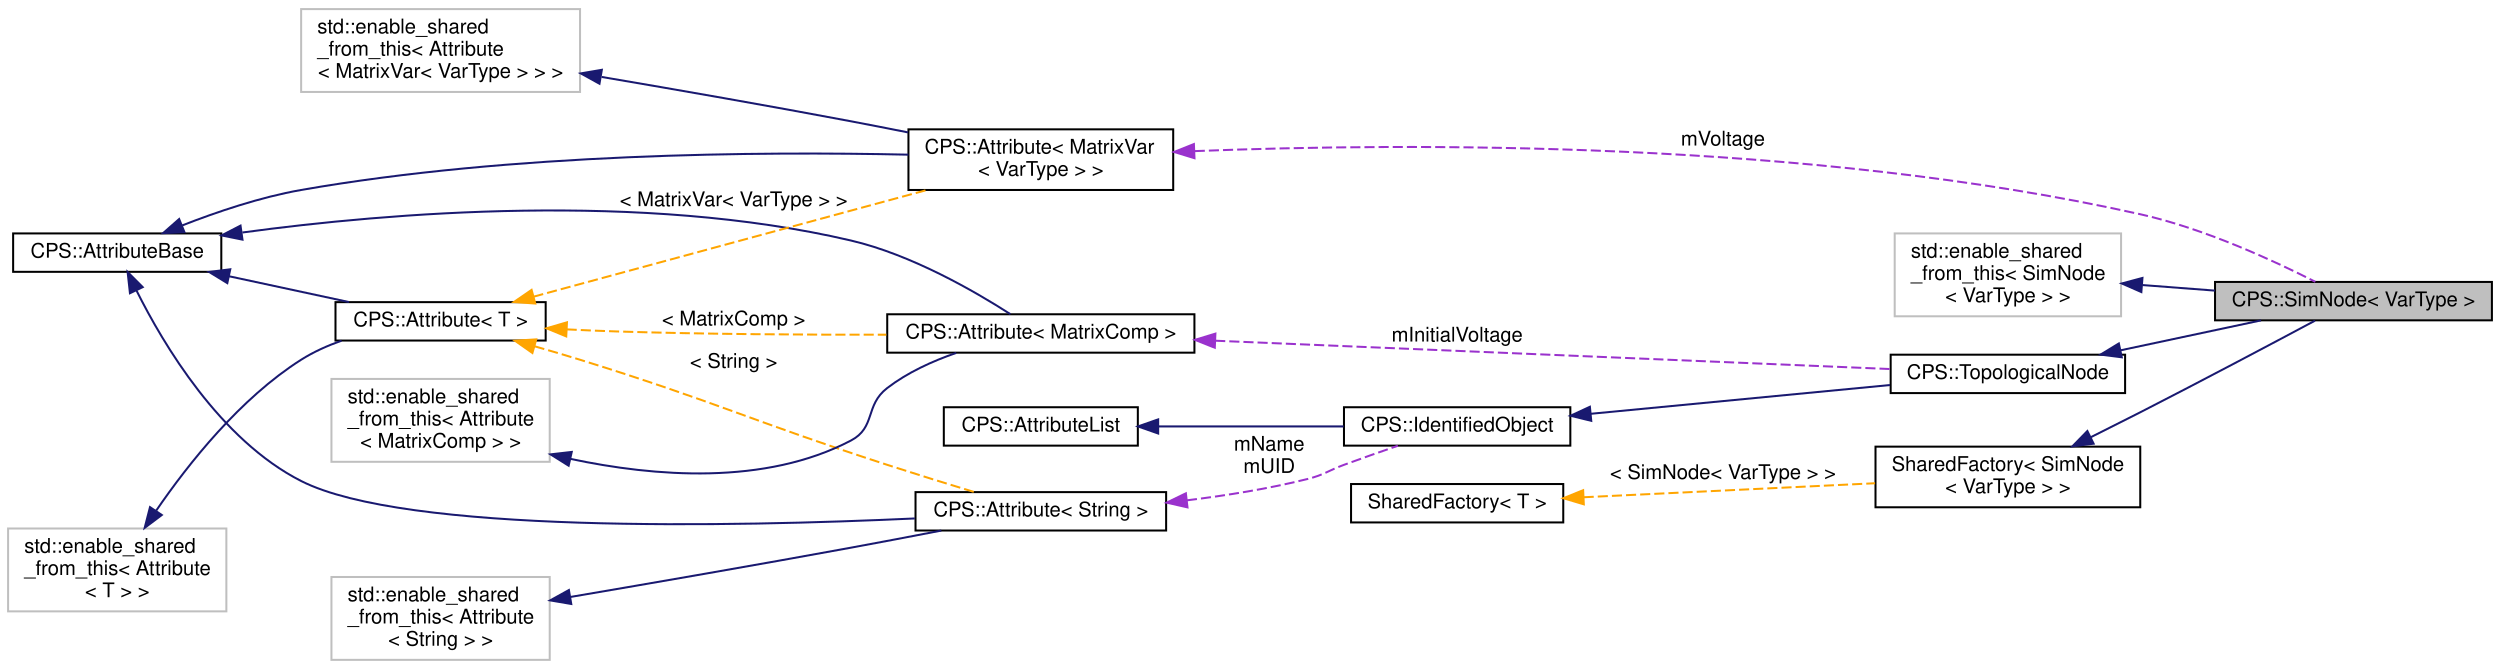
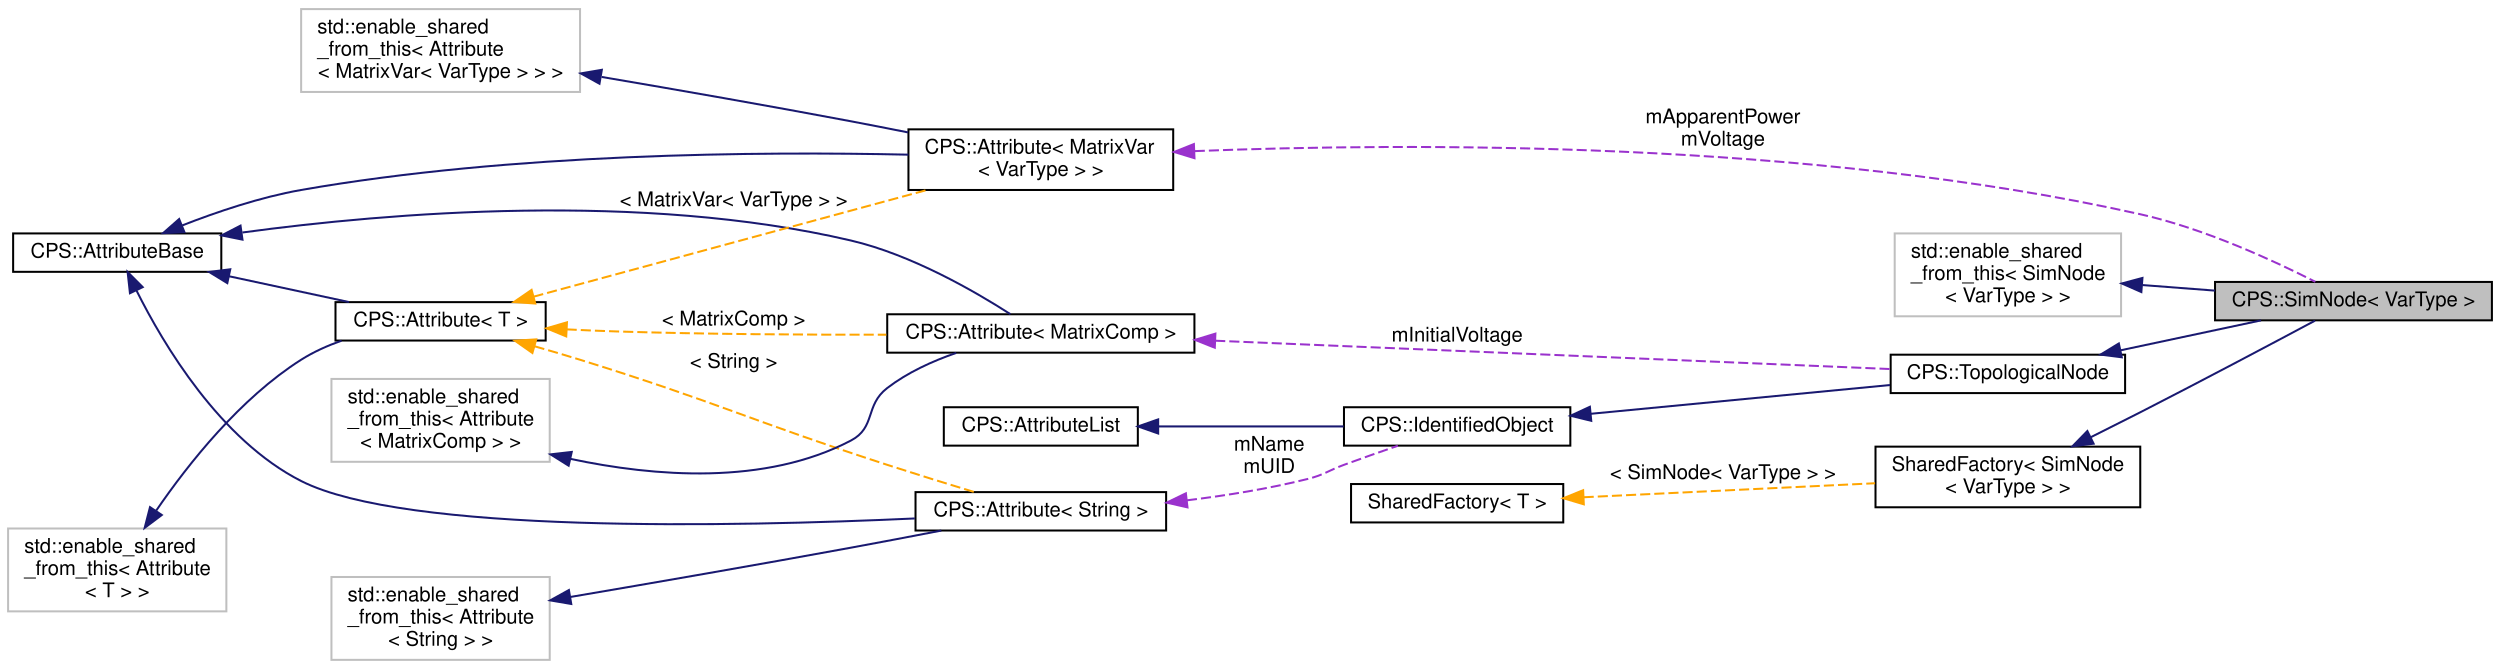
<svg xmlns="http://www.w3.org/2000/svg" xmlns:xlink="http://www.w3.org/1999/xlink" width="1237pt" height="331pt" viewBox="0.00 0.00 1237.00 331.00">
  <g id="graph0" class="graph" transform="scale(1 1) rotate(0) translate(4 327)">
    <g id="node1" class="node">
      <g id="a_node1">
        <a xlink:title=" ">
          <polygon fill="#bfbfbf" stroke="black" points="1092,-168.5 1092,-187.5 1229,-187.5 1229,-168.5 1092,-168.5" />
          <text text-anchor="middle" x="1160.5" y="-175.5" font-family="Helvetica" font-size="10.00">CPS::SimNode&lt; VarType &gt;</text>
        </a>
      </g>
    </g>
    <g id="node2" class="node">
      <g id="a_node2">
        <a xlink:href="class_c_p_s_1_1_topological_node.html" target="_top" xlink:title=" ">
          <polygon fill="none" stroke="black" points="931.5,-132.5 931.5,-151.5 1047.5,-151.5 1047.5,-132.5 931.5,-132.5" />
          <text text-anchor="middle" x="989.5" y="-139.5" font-family="Helvetica" font-size="10.00">CPS::TopologicalNode</text>
        </a>
      </g>
    </g>
    <g id="edge1" class="edge">
      <path fill="none" stroke="midnightblue" d="M1045.4,-153.7C1067.84,-158.47 1093.47,-163.93 1114.74,-168.47" />
      <polygon fill="midnightblue" stroke="midnightblue" points="1045.85,-150.21 1035.35,-151.55 1044.4,-157.06 1045.85,-150.21" />
    </g>
    <g id="node3" class="node">
      <g id="a_node3">
        <a xlink:href="class_c_p_s_1_1_identified_object.html" target="_top" xlink:title=" ">
          <polygon fill="none" stroke="black" points="661,-106.5 661,-125.5 773,-125.5 773,-106.5 661,-106.5" />
          <text text-anchor="middle" x="717" y="-113.5" font-family="Helvetica" font-size="10.00">CPS::IdentifiedObject</text>
        </a>
      </g>
    </g>
    <g id="edge2" class="edge">
      <path fill="none" stroke="midnightblue" d="M783.05,-122.25C828.21,-126.59 887.81,-132.32 931.18,-136.49" />
      <polygon fill="midnightblue" stroke="midnightblue" points="783.35,-118.77 773.07,-121.29 782.68,-125.73 783.35,-118.77" />
    </g>
    <g id="node4" class="node">
      <g id="a_node4">
        <a xlink:href="class_c_p_s_1_1_attribute_list.html" target="_top" xlink:title="Base class of objects having attributes to access member variables.">
          <polygon fill="none" stroke="black" points="463,-106.5 463,-125.5 559,-125.5 559,-106.5 463,-106.5" />
          <text text-anchor="middle" x="511" y="-113.5" font-family="Helvetica" font-size="10.00">CPS::AttributeList</text>
        </a>
      </g>
    </g>
    <g id="edge3" class="edge">
      <path fill="none" stroke="midnightblue" d="M569.33,-116C597.99,-116 632.51,-116 660.86,-116" />
      <polygon fill="midnightblue" stroke="midnightblue" points="569.06,-112.5 559.06,-116 569.06,-119.5 569.06,-112.5" />
    </g>
    <g id="node5" class="node">
      <g id="a_node5">
        <a xlink:href="class_c_p_s_1_1_attribute.html" target="_top" xlink:title=" ">
          <polygon fill="none" stroke="black" points="449,-64.5 449,-83.5 573,-83.5 573,-64.5 449,-64.5" />
          <text text-anchor="middle" x="511" y="-71.5" font-family="Helvetica" font-size="10.00">CPS::Attribute&lt; String &gt;</text>
        </a>
      </g>
    </g>
    <g id="edge4" class="edge">
      <path fill="none" stroke="#9a32cd" stroke-dasharray="5,2" d="M583.29,-79.44C602.83,-81.82 623.89,-85.2 643,-90 651.32,-92.09 652.94,-94.04 661,-97 669.63,-100.17 679.07,-103.48 687.66,-106.44" />
      <polygon fill="#9a32cd" stroke="#9a32cd" points="583.57,-75.95 573.23,-78.29 582.77,-82.91 583.57,-75.95" />
      <text text-anchor="middle" x="624" y="-104" font-family="Helvetica" font-size="10.00"> mName</text>
      <text text-anchor="middle" x="624" y="-93" font-family="Helvetica" font-size="10.00">mUID</text>
    </g>
    <g id="node6" class="node">
      <g id="a_node6">
        <a xlink:href="class_c_p_s_1_1_attribute_base.html" target="_top" xlink:title=" ">
          <polygon fill="none" stroke="black" points="2.5,-192.5 2.5,-211.5 105.5,-211.5 105.5,-192.5 2.5,-192.5" />
          <text text-anchor="middle" x="54" y="-199.5" font-family="Helvetica" font-size="10.00">CPS::AttributeBase</text>
        </a>
      </g>
    </g>
    <g id="edge5" class="edge">
      <path fill="none" stroke="midnightblue" d="M63.62,-183.09C76.85,-156.58 104.92,-109.34 145,-89 196.39,-62.92 358.79,-66.31 448.67,-70.47" />
      <polygon fill="midnightblue" stroke="midnightblue" points="60.3,-181.91 59.14,-192.44 66.61,-184.93 60.3,-181.91" />
    </g>
    <g id="node8" class="node">
      <g id="a_node8">
        <a xlink:href="class_c_p_s_1_1_attribute.html" target="_top" xlink:title=" ">
          <polygon fill="none" stroke="black" points="162,-158.5 162,-177.5 266,-177.5 266,-158.5 162,-158.5" />
          <text text-anchor="middle" x="214" y="-165.5" font-family="Helvetica" font-size="10.00">CPS::Attribute&lt; T &gt;</text>
        </a>
      </g>
    </g>
    <g id="edge8" class="edge">
      <path fill="none" stroke="midnightblue" d="M109.32,-190.31C128.67,-186.15 150.21,-181.51 168.63,-177.55" />
      <polygon fill="midnightblue" stroke="midnightblue" points="108.47,-186.91 99.43,-192.44 109.94,-193.76 108.47,-186.91" />
    </g>
    <g id="node10" class="node">
      <g id="a_node10">
        <a xlink:href="class_c_p_s_1_1_attribute.html" target="_top" xlink:title=" ">
          <polygon fill="none" stroke="black" points="435,-152.5 435,-171.5 587,-171.5 587,-152.5 435,-152.5" />
          <text text-anchor="middle" x="511" y="-159.5" font-family="Helvetica" font-size="10.00">CPS::Attribute&lt; MatrixComp &gt;</text>
        </a>
      </g>
    </g>
    <g id="edge11" class="edge">
      <path fill="none" stroke="midnightblue" d="M115.94,-211.96C188.67,-221.8 313.45,-232.21 417,-208 446.99,-200.99 478.41,-182.82 495.97,-171.53" />
      <polygon fill="midnightblue" stroke="midnightblue" points="115.98,-208.43 105.59,-210.51 115.01,-215.36 115.98,-208.43" />
    </g>
    <g id="node15" class="node">
      <g id="a_node15">
        <a xlink:href="class_c_p_s_1_1_attribute.html" target="_top" xlink:title=" ">
          <polygon fill="none" stroke="black" points="445.5,-233 445.5,-263 576.5,-263 576.5,-233 445.5,-233" />
          <text text-anchor="start" x="453.5" y="-251" font-family="Helvetica" font-size="10.00">CPS::Attribute&lt; MatrixVar</text>
          <text text-anchor="middle" x="511" y="-240" font-family="Helvetica" font-size="10.00">&lt; VarType &gt; &gt;</text>
        </a>
      </g>
    </g>
    <g id="edge18" class="edge">
      <path fill="none" stroke="midnightblue" d="M86.13,-215.45C103.17,-222.11 124.86,-229.47 145,-233 249.01,-251.23 372.13,-252.09 445.49,-250.47" />
      <polygon fill="midnightblue" stroke="midnightblue" points="87.26,-212.13 76.68,-211.64 84.64,-218.63 87.26,-212.13" />
    </g>
    <g id="node7" class="node">
      <g id="a_node7">
        <a xlink:title=" ">
          <polygon fill="none" stroke="#bfbfbf" points="160,-0.5 160,-41.5 268,-41.5 268,-0.5 160,-0.5" />
          <text text-anchor="start" x="168" y="-29.5" font-family="Helvetica" font-size="10.00">std::enable_shared</text>
          <text text-anchor="start" x="168" y="-18.5" font-family="Helvetica" font-size="10.00">_from_this&lt; Attribute</text>
          <text text-anchor="middle" x="214" y="-7.5" font-family="Helvetica" font-size="10.00">&lt; String &gt; &gt;</text>
        </a>
      </g>
    </g>
    <g id="edge6" class="edge">
      <path fill="none" stroke="midnightblue" d="M278.32,-31.64C318.16,-38.42 370.63,-47.5 417,-56 431.56,-58.67 447.37,-61.69 461.77,-64.48" />
      <polygon fill="midnightblue" stroke="midnightblue" points="278.66,-28.15 268.21,-29.93 277.49,-35.05 278.66,-28.15" />
    </g>
    <g id="edge7" class="edge">
      <path fill="none" stroke="orange" stroke-dasharray="5,2" d="M260.5,-155.67C268.04,-153.52 275.76,-151.25 283,-149 351.19,-127.83 367.08,-119.03 435,-97 449.12,-92.42 464.81,-87.57 478.18,-83.51" />
      <polygon fill="orange" stroke="orange" points="259.43,-152.34 250.76,-158.42 261.33,-159.08 259.43,-152.34" />
      <text text-anchor="middle" x="359" y="-145" font-family="Helvetica" font-size="10.00"> &lt; String &gt;</text>
    </g>
    <g id="edge13" class="edge">
      <path fill="none" stroke="orange" stroke-dasharray="5,2" d="M276.37,-164.03C284.65,-163.61 293.03,-163.25 301,-163 345.25,-161.61 394.79,-161.32 434.53,-161.39" />
      <polygon fill="orange" stroke="orange" points="276.17,-160.54 266.37,-164.56 276.54,-167.53 276.17,-160.54" />
      <text text-anchor="middle" x="359" y="-166" font-family="Helvetica" font-size="10.00"> &lt; MatrixComp &gt;</text>
    </g>
    <g id="edge20" class="edge">
      <path fill="none" stroke="orange" stroke-dasharray="5,2" d="M259.94,-180.19C312.14,-194.34 398.25,-217.7 454.56,-232.96" />
      <polygon fill="orange" stroke="orange" points="260.86,-176.81 250.29,-177.57 259.03,-183.57 260.86,-176.81" />
      <text text-anchor="middle" x="359" y="-225" font-family="Helvetica" font-size="10.00"> &lt; MatrixVar&lt; VarType &gt; &gt;</text>
    </g>
    <g id="node9" class="node">
      <g id="a_node9">
        <a xlink:title=" ">
          <polygon fill="none" stroke="#bfbfbf" points="0,-24.5 0,-65.5 108,-65.5 108,-24.5 0,-24.5" />
          <text text-anchor="start" x="8" y="-53.5" font-family="Helvetica" font-size="10.00">std::enable_shared</text>
          <text text-anchor="start" x="8" y="-42.5" font-family="Helvetica" font-size="10.00">_from_this&lt; Attribute</text>
          <text text-anchor="middle" x="54" y="-31.5" font-family="Helvetica" font-size="10.00">&lt; T &gt; &gt;</text>
        </a>
      </g>
    </g>
    <g id="edge9" class="edge">
      <path fill="none" stroke="midnightblue" d="M73.29,-74.35C89.4,-97.86 114.96,-129.96 145,-149 151.11,-152.87 158.01,-155.97 165.02,-158.44" />
      <polygon fill="midnightblue" stroke="midnightblue" points="76.05,-72.18 67.58,-65.81 70.22,-76.07 76.05,-72.18" />
    </g>
    <g id="edge10" class="edge">
      <path fill="none" stroke="#9a32cd" stroke-dasharray="5,2" d="M597.26,-158.42C693.72,-154.37 848.18,-147.89 931.23,-144.4" />
      <polygon fill="#9a32cd" stroke="#9a32cd" points="597.08,-154.93 587.24,-158.84 597.38,-161.92 597.08,-154.93" />
      <text text-anchor="middle" x="717" y="-158" font-family="Helvetica" font-size="10.00"> mInitialVoltage</text>
    </g>
    <g id="node11" class="node">
      <g id="a_node11">
        <a xlink:title=" ">
          <polygon fill="none" stroke="#bfbfbf" points="160,-98.5 160,-139.5 268,-139.5 268,-98.5 160,-98.5" />
          <text text-anchor="start" x="168" y="-127.5" font-family="Helvetica" font-size="10.00">std::enable_shared</text>
          <text text-anchor="start" x="168" y="-116.5" font-family="Helvetica" font-size="10.00">_from_this&lt; Attribute</text>
          <text text-anchor="middle" x="214" y="-105.5" font-family="Helvetica" font-size="10.00">&lt; MatrixComp &gt; &gt;</text>
        </a>
      </g>
    </g>
    <g id="edge12" class="edge">
      <path fill="none" stroke="midnightblue" d="M278.15,-99.97C319.89,-91.08 374.53,-86.75 417,-109 429.45,-115.52 423.86,-126.43 435,-135 444.98,-142.68 457.35,-148.31 469.14,-152.38" />
      <polygon fill="midnightblue" stroke="midnightblue" points="277.36,-96.56 268.38,-102.18 278.9,-103.39 277.36,-96.56" />
    </g>
    <g id="node12" class="node">
      <g id="a_node12">
        <a xlink:title=" ">
          <polygon fill="none" stroke="#bfbfbf" points="933.5,-170.5 933.5,-211.5 1045.5,-211.5 1045.5,-170.5 933.5,-170.5" />
          <text text-anchor="start" x="941.5" y="-199.5" font-family="Helvetica" font-size="10.00">std::enable_shared</text>
          <text text-anchor="start" x="941.5" y="-188.5" font-family="Helvetica" font-size="10.00">_from_this&lt; SimNode</text>
          <text text-anchor="middle" x="989.5" y="-177.5" font-family="Helvetica" font-size="10.00">&lt; VarType &gt; &gt;</text>
        </a>
      </g>
    </g>
    <g id="edge14" class="edge">
      <path fill="none" stroke="midnightblue" d="M1056.03,-185.96C1067.81,-185.05 1080.11,-184.11 1091.94,-183.2" />
      <polygon fill="midnightblue" stroke="midnightblue" points="1055.54,-182.49 1045.84,-186.74 1056.08,-189.47 1055.54,-182.49" />
    </g>
    <g id="node13" class="node">
      <g id="a_node13">
        <a xlink:href="class_shared_factory.html" target="_top" xlink:title=" ">
          <polygon fill="none" stroke="black" points="924,-76 924,-106 1055,-106 1055,-76 924,-76" />
          <text text-anchor="start" x="932" y="-94" font-family="Helvetica" font-size="10.00">SharedFactory&lt; SimNode</text>
          <text text-anchor="middle" x="989.5" y="-83" font-family="Helvetica" font-size="10.00">&lt; VarType &gt; &gt;</text>
        </a>
      </g>
    </g>
    <g id="edge15" class="edge">
      <path fill="none" stroke="midnightblue" d="M1030.42,-110.62C1038.57,-114.68 1047.07,-118.95 1055,-123 1085.49,-138.58 1120.67,-157.24 1141.45,-168.33" />
      <polygon fill="midnightblue" stroke="midnightblue" points="1031.93,-107.46 1021.42,-106.15 1028.82,-113.73 1031.93,-107.46" />
    </g>
    <g id="node14" class="node">
      <g id="a_node14">
        <a xlink:href="class_shared_factory.html" target="_top" xlink:title=" ">
          <polygon fill="none" stroke="black" points="664.5,-68.5 664.5,-87.5 769.5,-87.5 769.5,-68.5 664.5,-68.5" />
          <text text-anchor="middle" x="717" y="-75.5" font-family="Helvetica" font-size="10.00">SharedFactory&lt; T &gt;</text>
        </a>
      </g>
    </g>
    <g id="edge16" class="edge">
      <path fill="none" stroke="orange" stroke-dasharray="5,2" d="M779.58,-80.96C822.65,-83.03 880.05,-85.79 923.79,-87.89" />
      <polygon fill="orange" stroke="orange" points="779.67,-77.46 769.52,-80.48 779.34,-84.45 779.67,-77.46" />
      <text text-anchor="middle" x="848.5" y="-90" font-family="Helvetica" font-size="10.00"> &lt; SimNode&lt; VarType &gt; &gt;</text>
    </g>
    <g id="edge17" class="edge">
      <path fill="none" stroke="#9a32cd" stroke-dasharray="5,2" d="M587.15,-252.23C692.95,-256.4 891.2,-257.63 1055,-221 1086.78,-213.89 1121.29,-197.92 1141.62,-187.57" />
      <polygon fill="#9a32cd" stroke="#9a32cd" points="587.03,-248.72 576.9,-251.81 586.74,-255.72 587.03,-248.72" />
-       <text text-anchor="middle" x="848.5" y="-255" font-family="Helvetica" font-size="10.00"> mVoltage</text>
+       <text text-anchor="middle" x="848.5" y="-266" font-family="Helvetica" font-size="10.00"> mApparentPower</text>
+       <text text-anchor="middle" x="848.5" y="-255" font-family="Helvetica" font-size="10.00">mVoltage</text>
    </g>
    <g id="node16" class="node">
      <g id="a_node16">
        <a xlink:title=" ">
          <polygon fill="none" stroke="#bfbfbf" points="145,-281.5 145,-322.5 283,-322.5 283,-281.5 145,-281.5" />
          <text text-anchor="start" x="153" y="-310.5" font-family="Helvetica" font-size="10.00">std::enable_shared</text>
          <text text-anchor="start" x="153" y="-299.5" font-family="Helvetica" font-size="10.00">_from_this&lt; Attribute</text>
          <text text-anchor="middle" x="214" y="-288.5" font-family="Helvetica" font-size="10.00">&lt; MatrixVar&lt; VarType &gt; &gt; &gt;</text>
        </a>
      </g>
    </g>
    <g id="edge19" class="edge">
      <path fill="none" stroke="midnightblue" d="M293.68,-288.93C331.08,-282.57 376.4,-274.66 417,-267 426.15,-265.27 435.79,-263.38 445.26,-261.49" />
      <polygon fill="midnightblue" stroke="midnightblue" points="292.62,-285.56 283.35,-290.68 293.79,-292.46 292.62,-285.56" />
    </g>
  </g>
</svg>
